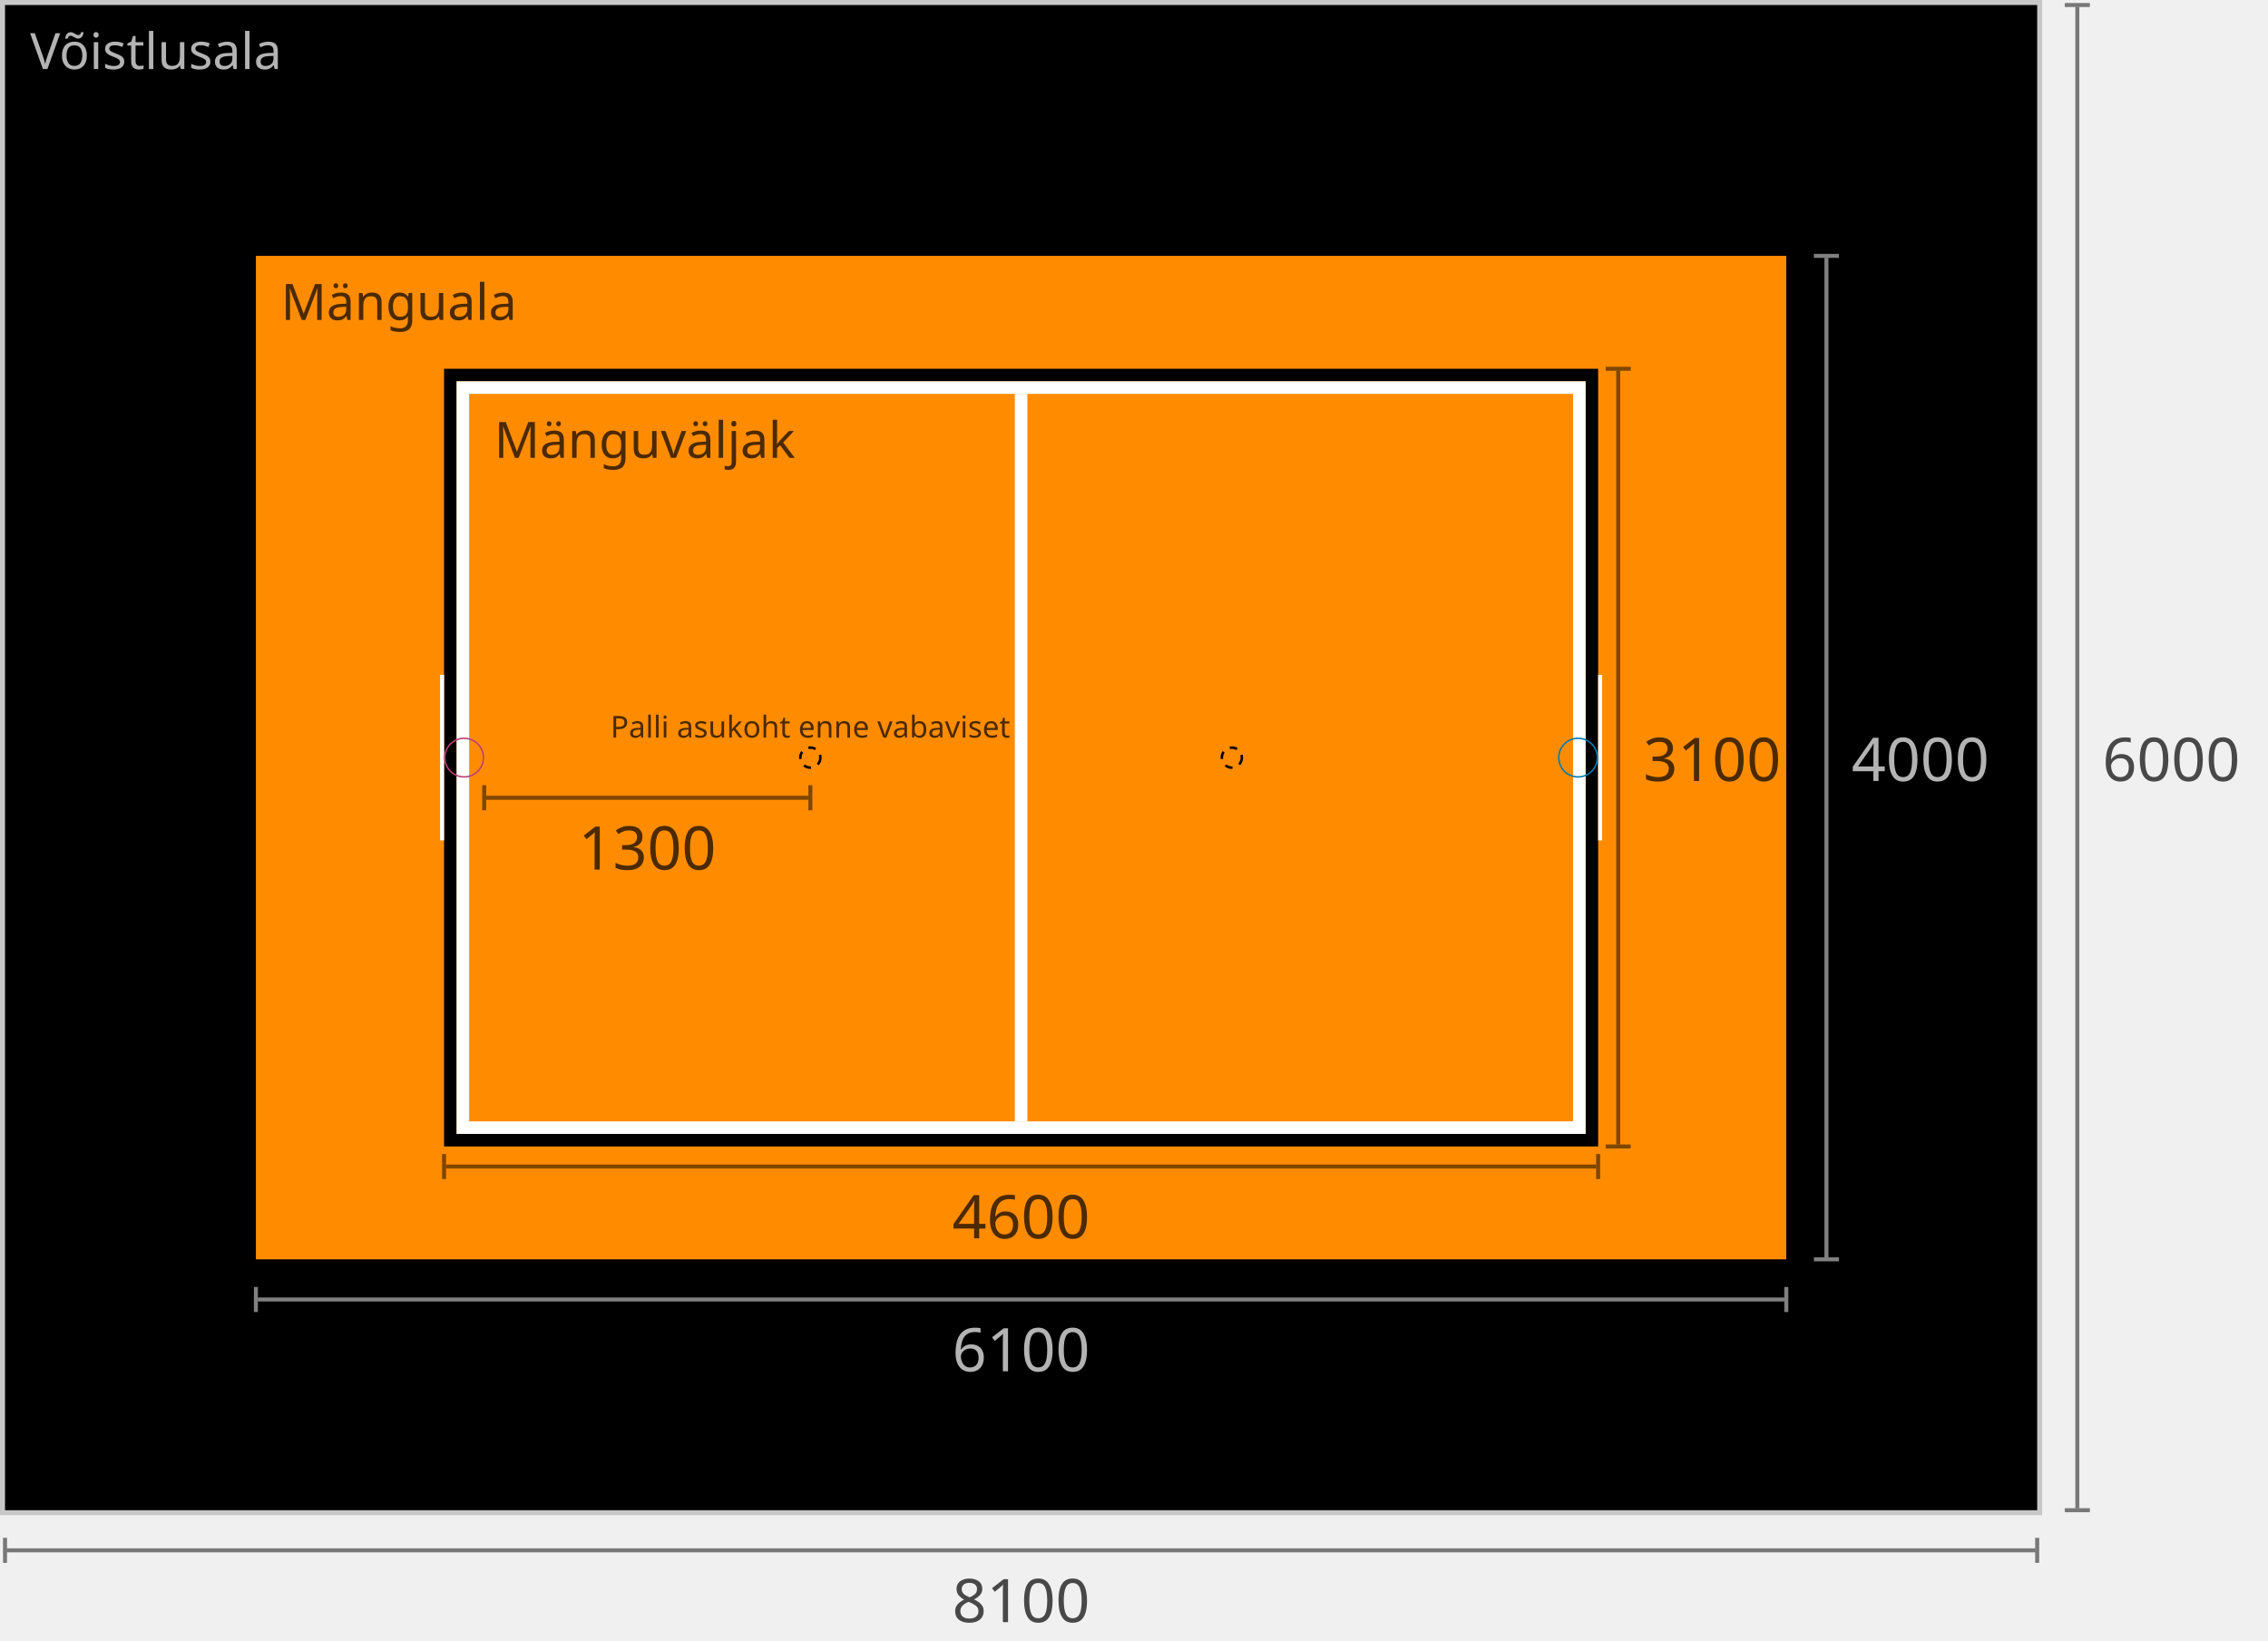
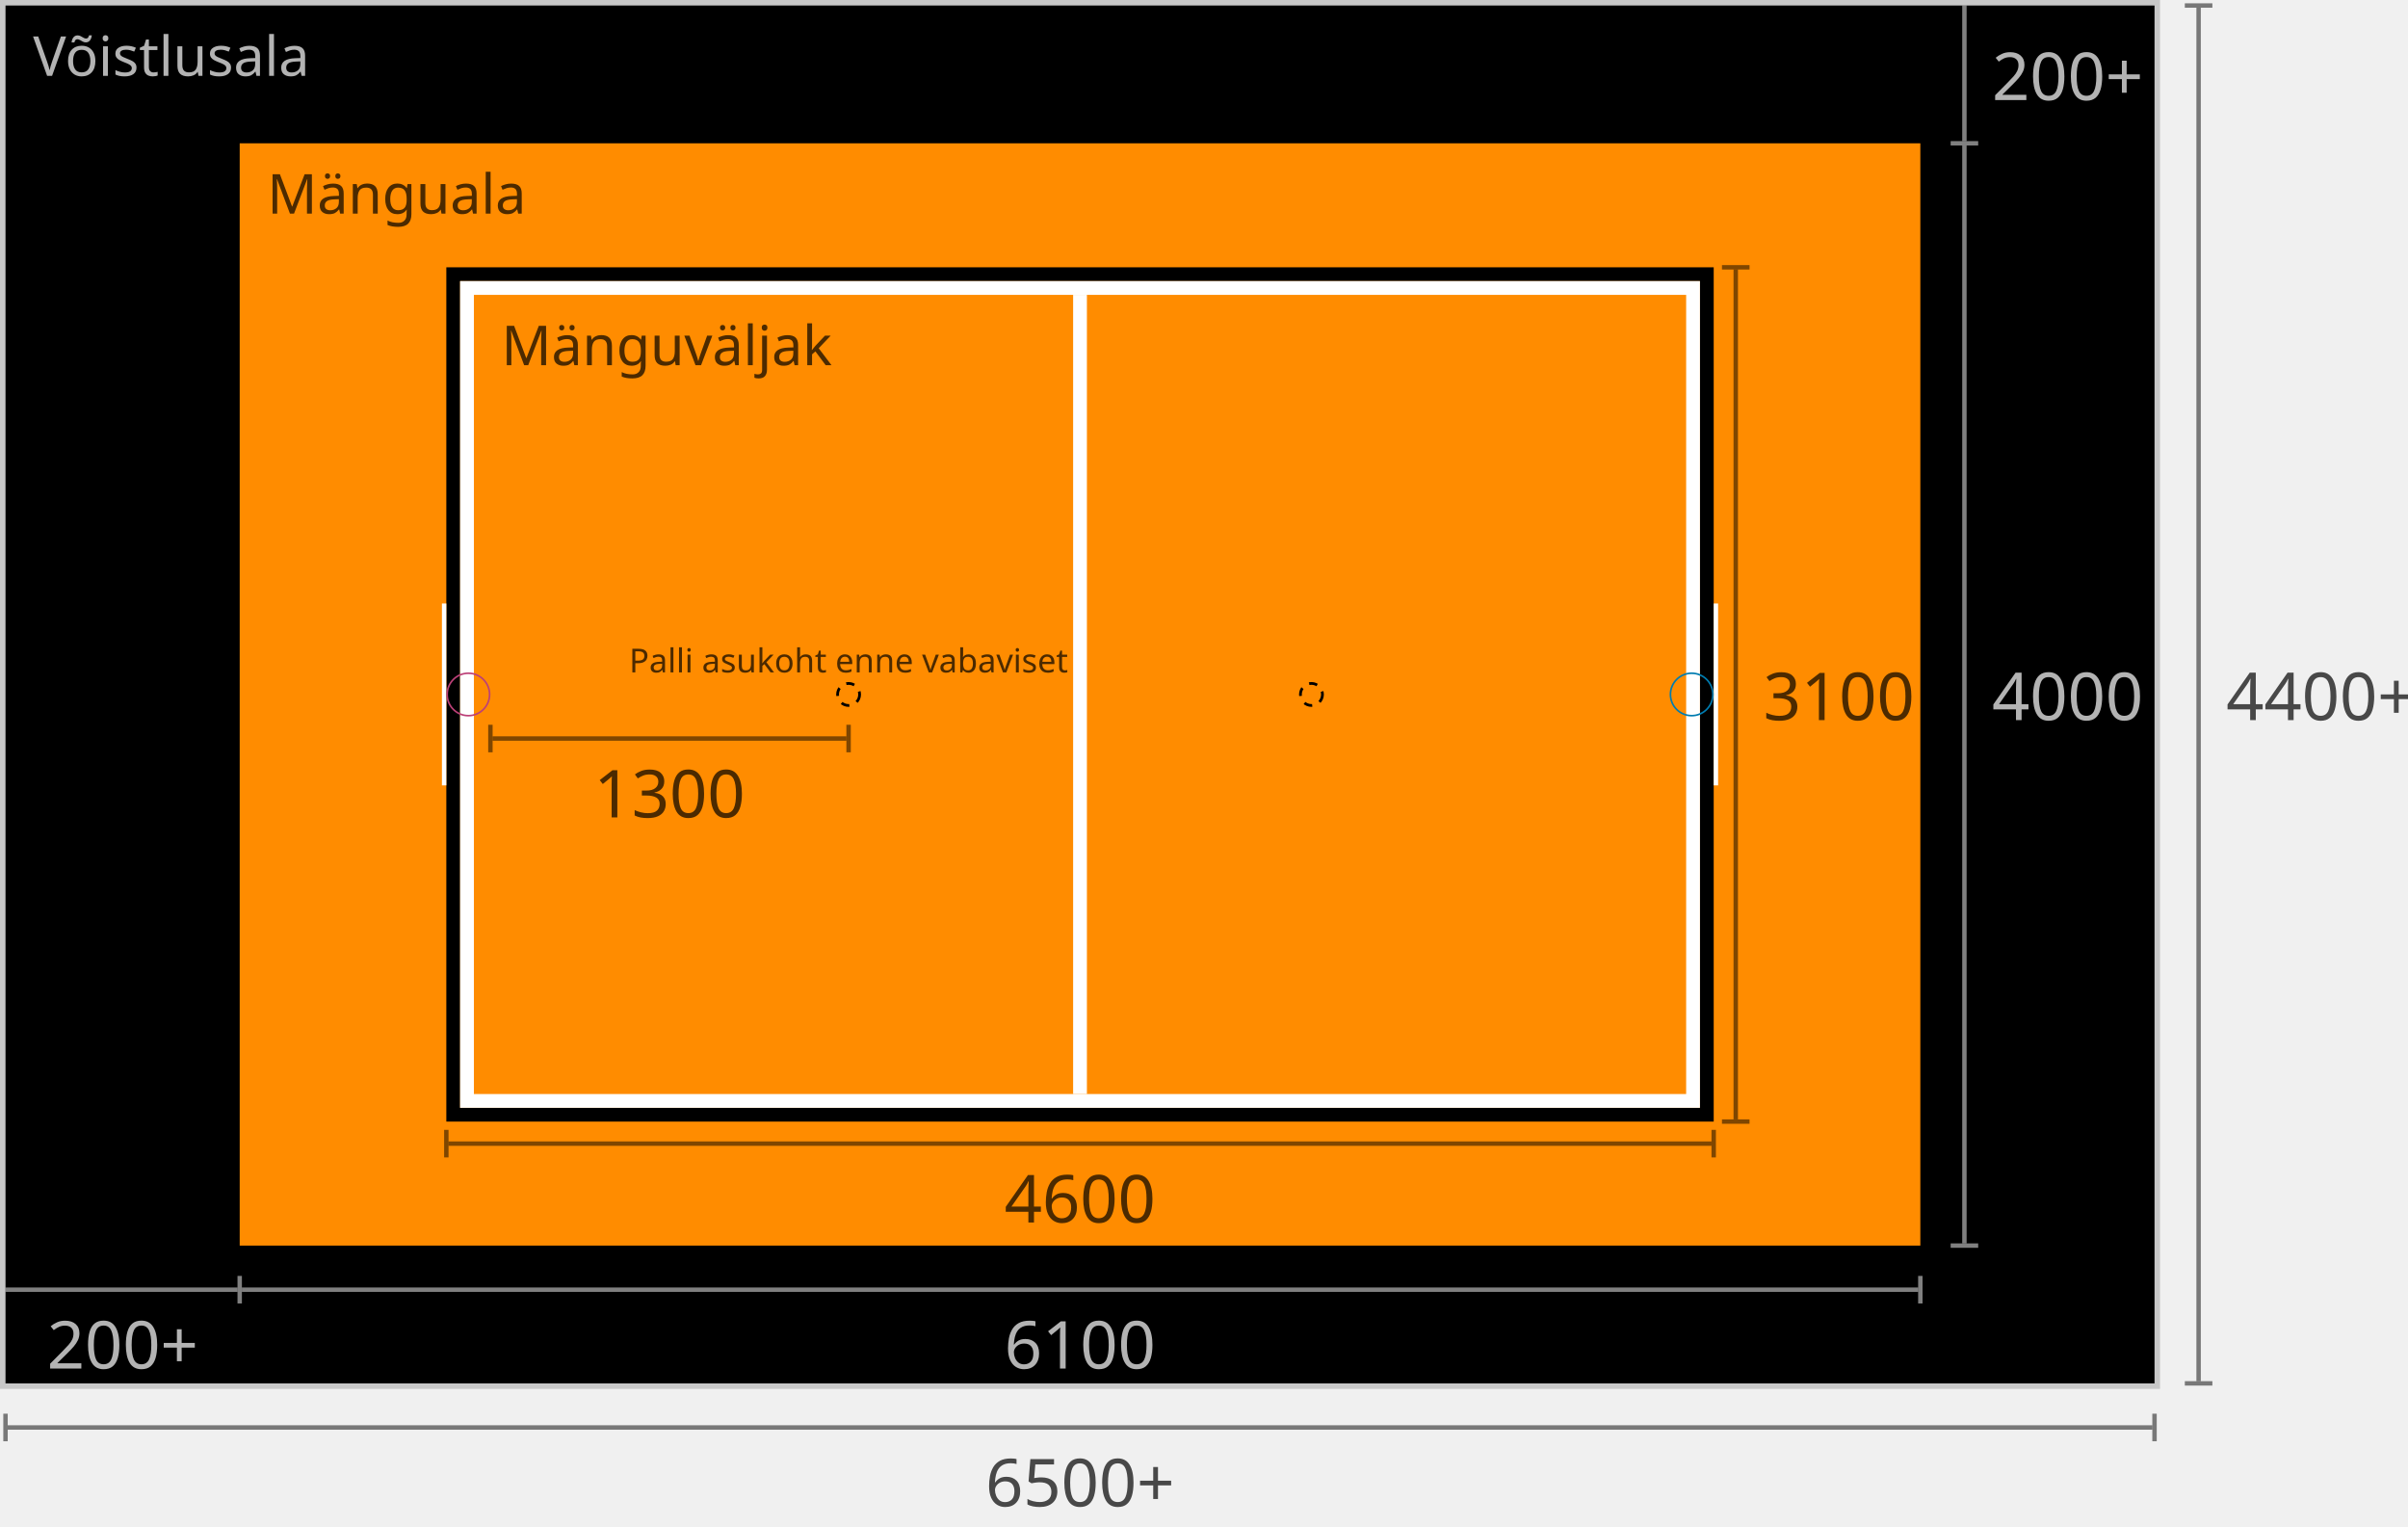
- <svg xmlns="http://www.w3.org/2000/svg" viewBox="0 0 9040 6540">
+ <svg xmlns="http://www.w3.org/2000/svg" viewBox="0 0 8740 5540">
  <g>
    <g transform="translate(0, 0)">
      <g transform="translate(20, 20)">
-         <rect x="0" y="0" width="8100" height="6000" fill="black" stroke="none" stroke-width="0" />
+         <rect x="0" y="0" width="7800" height="5000" fill="black" stroke="none" stroke-width="0" />
      </g>
      <g transform="translate(0, 0)">
-         <rect x="10" y="10" width="8120" height="6020" fill="black" stroke="rgb(200, 200, 200)" stroke-width="20" />
+         <rect x="10" y="10" width="7820" height="5020" fill="black" stroke="rgb(200, 200, 200)" stroke-width="20" />
      </g>
-       <g transform="translate(1020, 1020)">
+       <g transform="translate(870, 520)">
        <rect x="0" y="0" width="6100" height="4000" fill="darkorange" stroke="none" stroke-width="0" />
      </g>
-       <g transform="translate(1770, 1470)">
+       <g transform="translate(1620, 970)">
        <rect x="0" y="0" width="4600" height="3100" fill="darkorange" stroke="none" stroke-width="0" />
        <rect x="25" y="25" width="4550" height="3050" fill="none" stroke="black" stroke-width="50" />
        <rect x="75" y="75" width="4450" height="2950" fill="none" stroke="white" stroke-width="50" />
        <line x1="2300" y1="100" x2="2300" y2="3000" stroke="white" stroke-width="50" />
      </g>
-       <g transform="translate(1754, 2690) rotate(0)">
+       <g transform="translate(1604, 2190) rotate(0)">
        <rect x="0" y="0" width="16" height="660" fill="white" stroke="none" stroke-width="0" />
        <circle cx="96" cy="330" r="77" fill="none" stroke="rgb(188, 64, 119)" stroke-width="6" stroke-dasharray="none" />
      </g>
-       <g transform="translate(6386, 3350) rotate(180)">
+       <g transform="translate(6236, 2850) rotate(180)">
        <rect x="0" y="0" width="16" height="660" fill="white" stroke="none" stroke-width="0" />
        <circle cx="96" cy="330" r="77" fill="none" stroke="rgb(0,124,176)" stroke-width="6" stroke-dasharray="none" />
      </g>
    </g>
    <g>
      <g>
        <g>
-           <line x1="28" y1="6180" x2="8112" y2="6180" stroke="rgba(0,0,0,0.5)" stroke-width="16" />
-           <line x1="20" y1="6130" x2="20" y2="6230" stroke="rgba(0,0,0,0.5)" stroke-width="16" />
-           <line x1="8120" y1="6130" x2="8120" y2="6230" stroke="rgba(0,0,0,0.5)" stroke-width="16" />
+           <line x1="28" y1="5180" x2="7812" y2="5180" stroke="rgba(0,0,0,0.5)" stroke-width="16" />
+           <line x1="20" y1="5130" x2="20" y2="5230" stroke="rgba(0,0,0,0.5)" stroke-width="16" />
+           <line x1="7820" y1="5130" x2="7820" y2="5230" stroke="rgba(0,0,0,0.5)" stroke-width="16" />
        </g>
-         <text x="4070" y="6280" font-size="240" fill="rgba(0,0,0,0.7)" text-anchor="middle" dominant-baseline="hanging" font-family="sans-serif">
-           8100
+         <text x="3920" y="5280" font-size="240" fill="rgba(0,0,0,0.7)" text-anchor="middle" dominant-baseline="hanging" font-family="sans-serif">
+           6500+
        </text>
      </g>
      <g>
        <g>
-           <line x1="8280" y1="6012" x2="8280" y2="28" stroke="rgba(0,0,0,0.5)" stroke-width="16" />
-           <line x1="8230" y1="6020" x2="8330" y2="6020" stroke="rgba(0,0,0,0.5)" stroke-width="16" />
-           <line x1="8230" y1="20" x2="8330" y2="20" stroke="rgba(0,0,0,0.5)" stroke-width="16" />
+           <line x1="7980" y1="5012" x2="7980" y2="28" stroke="rgba(0,0,0,0.5)" stroke-width="16" />
+           <line x1="7930" y1="5020" x2="8030" y2="5020" stroke="rgba(0,0,0,0.5)" stroke-width="16" />
+           <line x1="7930" y1="20" x2="8030" y2="20" stroke="rgba(0,0,0,0.5)" stroke-width="16" />
        </g>
-         <text x="8380" y="3020" font-size="240" fill="rgba(0,0,0,0.7)" text-anchor="start" dominant-baseline="central" font-family="sans-serif">
-           6000
+         <text x="8080" y="2520" font-size="240" fill="rgba(0,0,0,0.7)" text-anchor="start" dominant-baseline="central" font-family="sans-serif">
+           4400+
        </text>
      </g>
      <g>
        <g>
-           <line x1="1028" y1="5180" x2="7112" y2="5180" stroke="rgba(255,255,255,0.5)" stroke-width="16" />
-           <line x1="1020" y1="5130" x2="1020" y2="5230" stroke="rgba(255,255,255,0.5)" stroke-width="16" />
-           <line x1="7120" y1="5130" x2="7120" y2="5230" stroke="rgba(255,255,255,0.5)" stroke-width="16" />
+           <line x1="20" y1="4680" x2="862" y2="4680" stroke="rgba(255,255,255,0.5)" stroke-width="16" />
        </g>
-         <text x="4070" y="5280" font-size="240" fill="rgba(255,255,255,0.7)" text-anchor="middle" dominant-baseline="hanging" font-family="sans-serif">
+         <text x="445" y="4780" font-size="240" fill="rgba(255,255,255,0.7)" text-anchor="middle" dominant-baseline="hanging" font-family="sans-serif">
+           200+
+         </text>
+       </g>
+       <g>
+         <g>
+           <line x1="7130" y1="512" x2="7130" y2="20" stroke="rgba(255,255,255,0.5)" stroke-width="16" />
+         </g>
+         <text x="7230" y="270" font-size="240" fill="rgba(255,255,255,0.7)" text-anchor="start" dominant-baseline="central" font-family="sans-serif">
+           200+
+         </text>
+       </g>
+       <g>
+         <g>
+           <line x1="878" y1="4680" x2="6962" y2="4680" stroke="rgba(255,255,255,0.5)" stroke-width="16" />
+           <line x1="870" y1="4630" x2="870" y2="4730" stroke="rgba(255,255,255,0.5)" stroke-width="16" />
+           <line x1="6970" y1="4630" x2="6970" y2="4730" stroke="rgba(255,255,255,0.5)" stroke-width="16" />
+         </g>
+         <text x="3920" y="4780" font-size="240" fill="rgba(255,255,255,0.7)" text-anchor="middle" dominant-baseline="hanging" font-family="sans-serif">
          6100
        </text>
      </g>
      <g>
        <g>
-           <line x1="7280" y1="5012" x2="7280" y2="1028" stroke="rgba(255,255,255,0.5)" stroke-width="16" />
-           <line x1="7230" y1="5020" x2="7330" y2="5020" stroke="rgba(255,255,255,0.5)" stroke-width="16" />
-           <line x1="7230" y1="1020" x2="7330" y2="1020" stroke="rgba(255,255,255,0.5)" stroke-width="16" />
+           <line x1="7130" y1="4512" x2="7130" y2="528" stroke="rgba(255,255,255,0.5)" stroke-width="16" />
+           <line x1="7080" y1="4520" x2="7180" y2="4520" stroke="rgba(255,255,255,0.5)" stroke-width="16" />
+           <line x1="7080" y1="520" x2="7180" y2="520" stroke="rgba(255,255,255,0.5)" stroke-width="16" />
        </g>
-         <text x="7380" y="3020" font-size="240" fill="rgba(255,255,255,0.7)" text-anchor="start" dominant-baseline="central" font-family="sans-serif">
+         <text x="7230" y="2520" font-size="240" fill="rgba(255,255,255,0.7)" text-anchor="start" dominant-baseline="central" font-family="sans-serif">
          4000
        </text>
      </g>
      <g>
        <g>
-           <line x1="1778" y1="4650" x2="6362" y2="4650" stroke="rgba(0,0,0,0.5)" stroke-width="16" />
-           <line x1="1770" y1="4600" x2="1770" y2="4700" stroke="rgba(0,0,0,0.5)" stroke-width="16" />
-           <line x1="6370" y1="4600" x2="6370" y2="4700" stroke="rgba(0,0,0,0.5)" stroke-width="16" />
+           <line x1="1628" y1="4150" x2="6212" y2="4150" stroke="rgba(0,0,0,0.5)" stroke-width="16" />
+           <line x1="1620" y1="4100" x2="1620" y2="4200" stroke="rgba(0,0,0,0.5)" stroke-width="16" />
+           <line x1="6220" y1="4100" x2="6220" y2="4200" stroke="rgba(0,0,0,0.5)" stroke-width="16" />
        </g>
-         <text x="4070" y="4750" font-size="240" fill="rgba(0,0,0,0.7)" text-anchor="middle" dominant-baseline="hanging" font-family="sans-serif">
+         <text x="3920" y="4250" font-size="240" fill="rgba(0,0,0,0.7)" text-anchor="middle" dominant-baseline="hanging" font-family="sans-serif">
          4600
        </text>
      </g>
      <g>
        <g>
-           <line x1="6450" y1="4562" x2="6450" y2="1478" stroke="rgba(0,0,0,0.5)" stroke-width="16" />
-           <line x1="6400" y1="4570" x2="6500" y2="4570" stroke="rgba(0,0,0,0.5)" stroke-width="16" />
-           <line x1="6400" y1="1470" x2="6500" y2="1470" stroke="rgba(0,0,0,0.5)" stroke-width="16" />
+           <line x1="6300" y1="4062" x2="6300" y2="978" stroke="rgba(0,0,0,0.5)" stroke-width="16" />
+           <line x1="6250" y1="4070" x2="6350" y2="4070" stroke="rgba(0,0,0,0.5)" stroke-width="16" />
+           <line x1="6250" y1="970" x2="6350" y2="970" stroke="rgba(0,0,0,0.5)" stroke-width="16" />
        </g>
-         <text x="6550" y="3020" font-size="240" fill="rgba(0,0,0,0.7)" text-anchor="start" dominant-baseline="central" font-family="sans-serif">
+         <text x="6400" y="2520" font-size="240" fill="rgba(0,0,0,0.7)" text-anchor="start" dominant-baseline="central" font-family="sans-serif">
          3100
        </text>
      </g>
-       <circle cx="3230" cy="3020" r="40" fill="none" stroke="black" stroke-width="10" stroke-dasharray="30" />
-       <circle cx="4910" cy="3020" r="40" fill="none" stroke="black" stroke-width="10" stroke-dasharray="30" />
+       <circle cx="3080" cy="2520" r="40" fill="none" stroke="black" stroke-width="10" stroke-dasharray="30" />
+       <circle cx="4760" cy="2520" r="40" fill="none" stroke="black" stroke-width="10" stroke-dasharray="30" />
      <g>
        <g>
-           <line x1="1938" y1="3180" x2="3222" y2="3180" stroke="rgba(0,0,0,0.5)" stroke-width="16" />
-           <line x1="1930" y1="3130" x2="1930" y2="3230" stroke="rgba(0,0,0,0.5)" stroke-width="16" />
-           <line x1="3230" y1="3130" x2="3230" y2="3230" stroke="rgba(0,0,0,0.5)" stroke-width="16" />
+           <line x1="1788" y1="2680" x2="3072" y2="2680" stroke="rgba(0,0,0,0.5)" stroke-width="16" />
+           <line x1="1780" y1="2630" x2="1780" y2="2730" stroke="rgba(0,0,0,0.5)" stroke-width="16" />
+           <line x1="3080" y1="2630" x2="3080" y2="2730" stroke="rgba(0,0,0,0.5)" stroke-width="16" />
        </g>
-         <text x="2580" y="3280" font-size="240" fill="rgba(0,0,0,0.7)" text-anchor="middle" dominant-baseline="hanging" font-family="sans-serif">
+         <text x="2430" y="2780" font-size="240" fill="rgba(0,0,0,0.7)" text-anchor="middle" dominant-baseline="hanging" font-family="sans-serif">
          1300
        </text>
      </g>
-       <text x="3230" y="2940" font-size="120" fill="rgba(0,0,0,0.7)" text-anchor="middle" dominant-baseline="baseline" font-family="sans-serif">
+       <text x="3080" y="2440" font-size="120" fill="rgba(0,0,0,0.7)" text-anchor="middle" dominant-baseline="baseline" font-family="sans-serif">
        Palli asukoht enne vabaviset
      </text>
      <text x="120" y="120" font-size="200" fill="rgba(255,255,255,0.7)" text-anchor="start" dominant-baseline="hanging" font-family="sans-serif">
        Võistlusala
      </text>
-       <text x="1120" y="1120" font-size="200" fill="rgba(0,0,0,0.7)" text-anchor="start" dominant-baseline="hanging" font-family="sans-serif">
+       <text x="970" y="620" font-size="200" fill="rgba(0,0,0,0.7)" text-anchor="start" dominant-baseline="hanging" font-family="sans-serif">
        Mänguala
      </text>
-       <text x="1970" y="1670" font-size="200" fill="rgba(0,0,0,0.7)" text-anchor="start" dominant-baseline="hanging" font-family="sans-serif">
+       <text x="1820" y="1170" font-size="200" fill="rgba(0,0,0,0.7)" text-anchor="start" dominant-baseline="hanging" font-family="sans-serif">
        Mänguväljak
      </text>
    </g>
  </g>
</svg>
